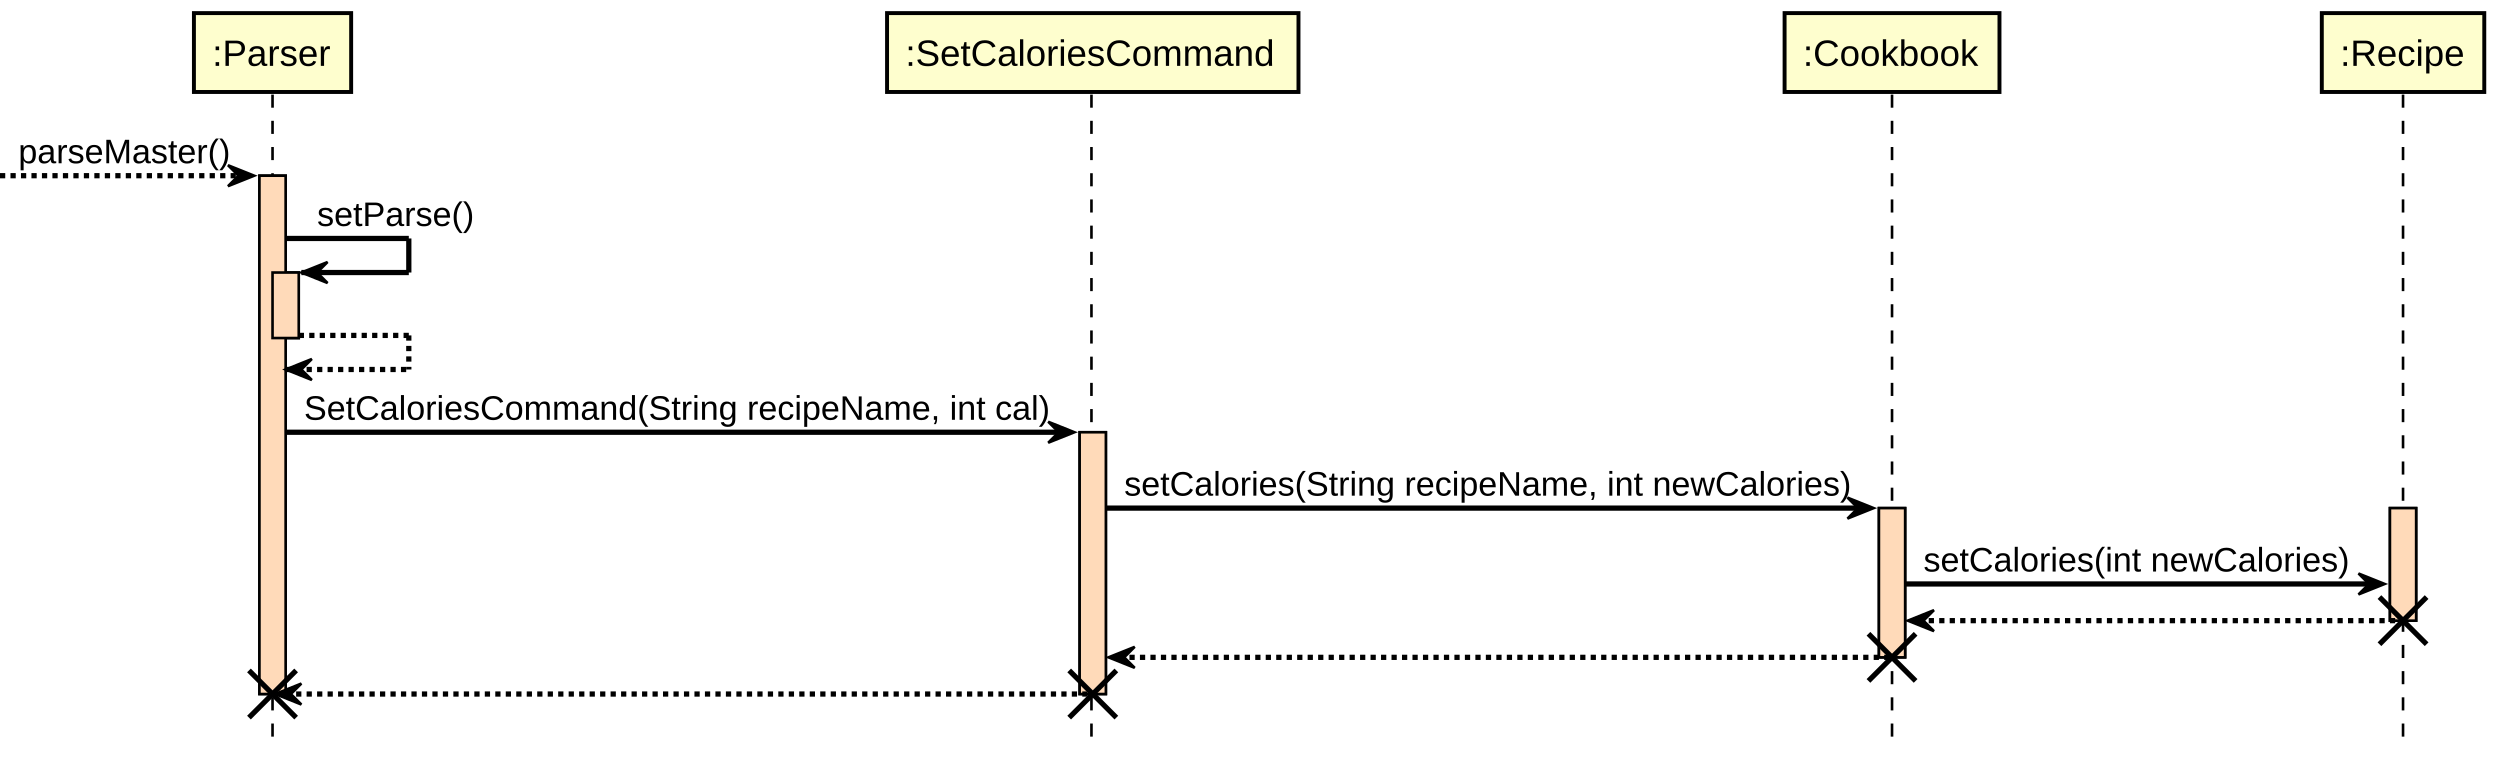
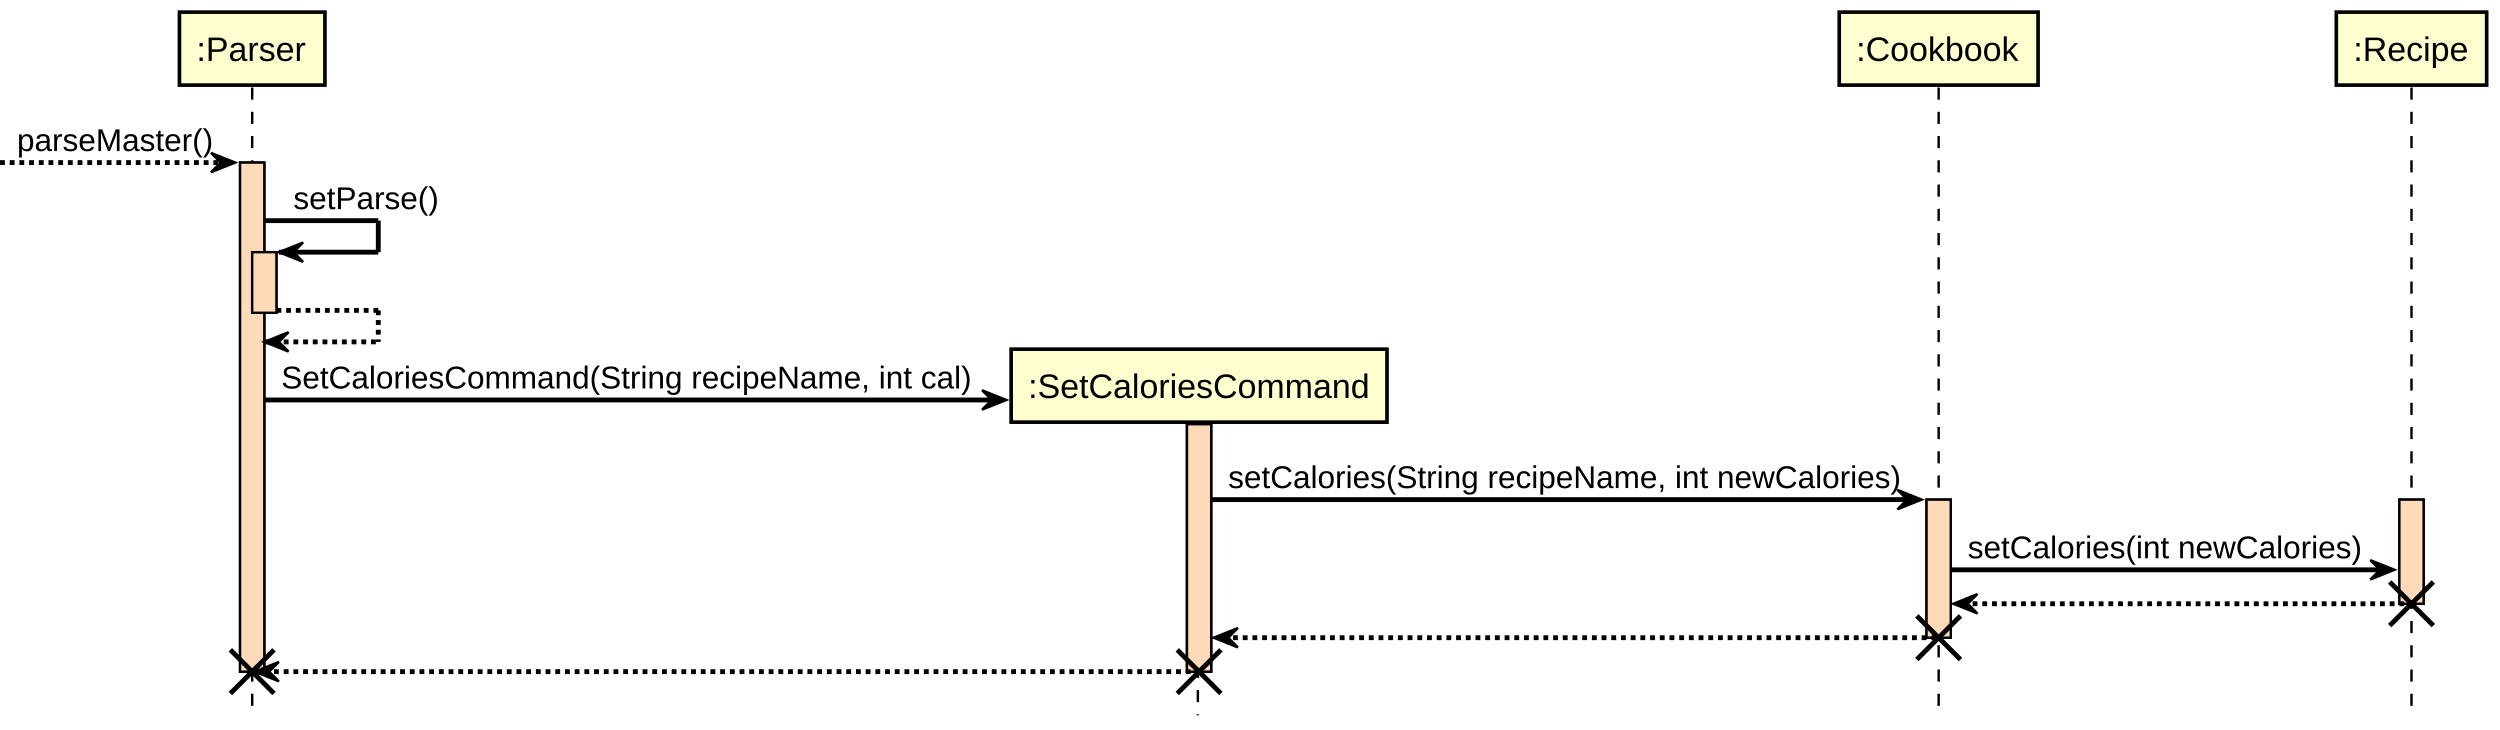
- <svg xmlns="http://www.w3.org/2000/svg" contentScriptType="application/ecmascript" contentStyleType="text/css" height="289px" preserveAspectRatio="none" style="width:954px;height:289px;background:#FFFFFF;" version="1.1" viewBox="0 0 954 289" width="954px" zoomAndPan="magnify">
+ <svg xmlns="http://www.w3.org/2000/svg" contentScriptType="application/ecmascript" contentStyleType="text/css" height="301px" preserveAspectRatio="none" style="width:1031px;height:301px;background:#FFFFFF;" version="1.1" viewBox="0 0 1031 301" width="1031px" zoomAndPan="magnify">
  <defs />
  <g>
-     <rect fill="#FFDAB9" height="197.795" style="stroke:#000000;stroke-width:1.0;" width="10" x="99" y="67.047" />
+     <rect fill="#FFDAB9" height="209.945" style="stroke:#000000;stroke-width:1.0;" width="10" x="99" y="67.047" />
    <rect fill="#FFDAB9" height="25" style="stroke:#000000;stroke-width:1.0;" width="10" x="104" y="103.996" />
-     <rect fill="#FFDAB9" height="99.897" style="stroke:#000000;stroke-width:1.0;" width="10" x="412" y="164.945" />
-     <rect fill="#FFDAB9" height="56.949" style="stroke:#000000;stroke-width:1.0;" width="10" x="717" y="193.894" />
-     <rect fill="#FFDAB9" height="42.949" style="stroke:#000000;stroke-width:1.0;" width="10" x="912" y="193.894" />
-     <line style="stroke:#000000;stroke-width:1.0;stroke-dasharray:5.0,5.0;" x1="104" x2="104" y1="36.099" y2="282.842" />
-     <line style="stroke:#000000;stroke-width:1.0;stroke-dasharray:5.0,5.0;" x1="416.5" x2="416.5" y1="36.099" y2="282.842" />
-     <line style="stroke:#000000;stroke-width:1.0;stroke-dasharray:5.0,5.0;" x1="722" x2="722" y1="36.099" y2="282.842" />
-     <line style="stroke:#000000;stroke-width:1.0;stroke-dasharray:5.0,5.0;" x1="917" x2="917" y1="36.099" y2="282.842" />
+     <rect fill="#FFDAB9" height="102.047" style="stroke:#000000;stroke-width:1.0;" width="10" x="489.5" y="174.945" />
+     <rect fill="#FFDAB9" height="56.949" style="stroke:#000000;stroke-width:1.0;" width="10" x="794.5" y="206.043" />
+     <rect fill="#FFDAB9" height="42.949" style="stroke:#000000;stroke-width:1.0;" width="10" x="989.5" y="206.043" />
+     <line style="stroke:#000000;stroke-width:1.0;stroke-dasharray:5.0,5.0;" x1="104" x2="104" y1="36.099" y2="294.992" />
+     <line style="stroke:#000000;stroke-width:1.0;stroke-dasharray:5.0,5.0;" x1="494" x2="494" y1="174.545" y2="294.992" />
+     <line style="stroke:#000000;stroke-width:1.0;stroke-dasharray:5.0,5.0;" x1="799.5" x2="799.5" y1="36.099" y2="294.992" />
+     <line style="stroke:#000000;stroke-width:1.0;stroke-dasharray:5.0,5.0;" x1="994.5" x2="994.5" y1="36.099" y2="294.992" />
    <rect fill="#FEFECE" height="30.099" style="stroke:#000000;stroke-width:1.5;" width="60" x="74" y="5" />
    <text fill="#000000" font-family="Arial" font-size="14" lengthAdjust="spacing" textLength="46" x="81" y="25.132">:Parser</text>
-     <rect fill="#FEFECE" height="30.099" style="stroke:#000000;stroke-width:1.5;" width="157" x="338.5" y="5" />
-     <text fill="#000000" font-family="Arial" font-size="14" lengthAdjust="spacing" textLength="143" x="345.5" y="25.132">:SetCaloriesCommand</text>
-     <rect fill="#FEFECE" height="30.099" style="stroke:#000000;stroke-width:1.5;" width="82" x="681" y="5" />
-     <text fill="#000000" font-family="Arial" font-size="14" lengthAdjust="spacing" textLength="68" x="688" y="25.132">:Cookbook</text>
-     <rect fill="#FEFECE" height="30.099" style="stroke:#000000;stroke-width:1.5;" width="62" x="886" y="5" />
-     <text fill="#000000" font-family="Arial" font-size="14" lengthAdjust="spacing" textLength="48" x="893" y="25.132">:Recipe</text>
-     <rect fill="#FFDAB9" height="197.795" style="stroke:#000000;stroke-width:1.0;" width="10" x="99" y="67.047" />
+     <rect fill="#FEFECE" height="30.099" style="stroke:#000000;stroke-width:1.5;" width="82" x="758.5" y="5" />
+     <text fill="#000000" font-family="Arial" font-size="14" lengthAdjust="spacing" textLength="68" x="765.5" y="25.132">:Cookbook</text>
+     <rect fill="#FEFECE" height="30.099" style="stroke:#000000;stroke-width:1.5;" width="62" x="963.5" y="5" />
+     <text fill="#000000" font-family="Arial" font-size="14" lengthAdjust="spacing" textLength="48" x="970.5" y="25.132">:Recipe</text>
+     <rect fill="#FFDAB9" height="209.945" style="stroke:#000000;stroke-width:1.0;" width="10" x="99" y="67.047" />
    <rect fill="#FFDAB9" height="25" style="stroke:#000000;stroke-width:1.0;" width="10" x="104" y="103.996" />
-     <rect fill="#FFDAB9" height="99.897" style="stroke:#000000;stroke-width:1.0;" width="10" x="412" y="164.945" />
-     <rect fill="#FFDAB9" height="56.949" style="stroke:#000000;stroke-width:1.0;" width="10" x="717" y="193.894" />
-     <rect fill="#FFDAB9" height="42.949" style="stroke:#000000;stroke-width:1.0;" width="10" x="912" y="193.894" />
+     <rect fill="#FFDAB9" height="102.047" style="stroke:#000000;stroke-width:1.0;" width="10" x="489.5" y="174.945" />
+     <rect fill="#FFDAB9" height="56.949" style="stroke:#000000;stroke-width:1.0;" width="10" x="794.5" y="206.043" />
+     <rect fill="#FFDAB9" height="42.949" style="stroke:#000000;stroke-width:1.0;" width="10" x="989.5" y="206.043" />
    <polygon fill="#000000" points="87,63.047,97,67.047,87,71.047,91,67.047" style="stroke:#000000;stroke-width:1.0;" />
    <line style="stroke:#000000;stroke-width:2.0;stroke-dasharray:2.0,2.0;" x1="0" x2="93" y1="67.047" y2="67.047" />
    <text fill="#000000" font-family="Arial" font-size="13" lengthAdjust="spacing" textLength="80" x="7" y="62.292">parseMaster()</text>
    <line style="stroke:#000000;stroke-width:2.0;" x1="109" x2="156" y1="90.996" y2="90.996" />
    <line style="stroke:#000000;stroke-width:2.0;" x1="156" x2="156" y1="90.996" y2="103.996" />
    <line style="stroke:#000000;stroke-width:2.0;" x1="115" x2="156" y1="103.996" y2="103.996" />
    <polygon fill="#000000" points="125,99.996,115,103.996,125,107.996,121,103.996" style="stroke:#000000;stroke-width:1.0;" />
    <text fill="#000000" font-family="Arial" font-size="13" lengthAdjust="spacing" textLength="60" x="121" y="86.241">setParse()</text>
    <line style="stroke:#000000;stroke-width:2.0;stroke-dasharray:2.0,2.0;" x1="114" x2="156" y1="127.996" y2="127.996" />
    <line style="stroke:#000000;stroke-width:2.0;stroke-dasharray:2.0,2.0;" x1="156" x2="156" y1="127.996" y2="140.996" />
    <line style="stroke:#000000;stroke-width:2.0;stroke-dasharray:2.0,2.0;" x1="109" x2="156" y1="140.996" y2="140.996" />
    <polygon fill="#000000" points="119,136.996,109,140.996,119,144.996,115,140.996" style="stroke:#000000;stroke-width:1.0;" />
-     <polygon fill="#000000" points="400,160.945,410,164.945,400,168.945,404,164.945" style="stroke:#000000;stroke-width:1.0;" />
-     <line style="stroke:#000000;stroke-width:2.0;" x1="109" x2="406" y1="164.945" y2="164.945" />
+     <polygon fill="#000000" points="405,160.945,415,164.945,405,168.945,409,164.945" style="stroke:#000000;stroke-width:1.0;" />
+     <line style="stroke:#000000;stroke-width:2.0;" x1="109" x2="411" y1="164.945" y2="164.945" />
    <text fill="#000000" font-family="Arial" font-size="13" lengthAdjust="spacing" textLength="284" x="116" y="160.19">SetCaloriesCommand(String recipeName, int cal)</text>
-     <polygon fill="#000000" points="705,189.894,715,193.894,705,197.894,709,193.894" style="stroke:#000000;stroke-width:1.0;" />
-     <line style="stroke:#000000;stroke-width:2.0;" x1="422" x2="711" y1="193.894" y2="193.894" />
-     <text fill="#000000" font-family="Arial" font-size="13" lengthAdjust="spacing" textLength="276" x="429" y="189.139">setCalories(String recipeName, int newCalories)</text>
-     <polygon fill="#000000" points="900,218.842,910,222.842,900,226.842,904,222.842" style="stroke:#000000;stroke-width:1.0;" />
-     <line style="stroke:#000000;stroke-width:2.0;" x1="727" x2="906" y1="222.842" y2="222.842" />
-     <text fill="#000000" font-family="Arial" font-size="13" lengthAdjust="spacing" textLength="161" x="734" y="218.087">setCalories(int newCalories)</text>
-     <polygon fill="#000000" points="738,232.842,728,236.842,738,240.842,734,236.842" style="stroke:#000000;stroke-width:1.0;" />
-     <line style="stroke:#000000;stroke-width:2.0;stroke-dasharray:2.0,2.0;" x1="732" x2="916" y1="236.842" y2="236.842" />
-     <line style="stroke:#000000;stroke-width:2.0;" x1="908" x2="926" y1="227.842" y2="245.842" />
-     <line style="stroke:#000000;stroke-width:2.0;" x1="908" x2="926" y1="245.842" y2="227.842" />
-     <polygon fill="#000000" points="433,246.842,423,250.842,433,254.842,429,250.842" style="stroke:#000000;stroke-width:1.0;" />
-     <line style="stroke:#000000;stroke-width:2.0;stroke-dasharray:2.0,2.0;" x1="427" x2="721" y1="250.842" y2="250.842" />
-     <line style="stroke:#000000;stroke-width:2.0;" x1="713" x2="731" y1="241.842" y2="259.842" />
-     <line style="stroke:#000000;stroke-width:2.0;" x1="713" x2="731" y1="259.842" y2="241.842" />
-     <polygon fill="#000000" points="115,260.842,105,264.842,115,268.842,111,264.842" style="stroke:#000000;stroke-width:1.0;" />
-     <line style="stroke:#000000;stroke-width:2.0;stroke-dasharray:2.0,2.0;" x1="109" x2="416" y1="264.842" y2="264.842" />
-     <line style="stroke:#000000;stroke-width:2.0;" x1="408" x2="426" y1="255.842" y2="273.842" />
-     <line style="stroke:#000000;stroke-width:2.0;" x1="408" x2="426" y1="273.842" y2="255.842" />
-     <line style="stroke:#000000;stroke-width:2.0;" x1="95" x2="113" y1="255.842" y2="273.842" />
-     <line style="stroke:#000000;stroke-width:2.0;" x1="95" x2="113" y1="273.842" y2="255.842" />
+     <rect fill="#FEFECE" height="30.099" style="stroke:#000000;stroke-width:1.5;" width="155" x="417" y="143.996" />
+     <text fill="#000000" font-family="Arial" font-size="14" lengthAdjust="spacing" textLength="141" x="424" y="164.128">:SetCaloriesCommand</text>
+     <polygon fill="#000000" points="782.5,202.043,792.5,206.043,782.5,210.043,786.5,206.043" style="stroke:#000000;stroke-width:1.0;" />
+     <line style="stroke:#000000;stroke-width:2.0;" x1="499.5" x2="788.5" y1="206.043" y2="206.043" />
+     <text fill="#000000" font-family="Arial" font-size="13" lengthAdjust="spacing" textLength="276" x="506.5" y="201.289">setCalories(String recipeName, int newCalories)</text>
+     <polygon fill="#000000" points="977.5,230.992,987.5,234.992,977.5,238.992,981.5,234.992" style="stroke:#000000;stroke-width:1.0;" />
+     <line style="stroke:#000000;stroke-width:2.0;" x1="804.5" x2="983.5" y1="234.992" y2="234.992" />
+     <text fill="#000000" font-family="Arial" font-size="13" lengthAdjust="spacing" textLength="161" x="811.5" y="230.237">setCalories(int newCalories)</text>
+     <polygon fill="#000000" points="815.5,244.992,805.5,248.992,815.5,252.992,811.5,248.992" style="stroke:#000000;stroke-width:1.0;" />
+     <line style="stroke:#000000;stroke-width:2.0;stroke-dasharray:2.0,2.0;" x1="809.5" x2="993.5" y1="248.992" y2="248.992" />
+     <line style="stroke:#000000;stroke-width:2.0;" x1="985.5" x2="1003.5" y1="239.992" y2="257.992" />
+     <line style="stroke:#000000;stroke-width:2.0;" x1="985.5" x2="1003.5" y1="257.992" y2="239.992" />
+     <polygon fill="#000000" points="510.5,258.992,500.5,262.992,510.5,266.992,506.5,262.992" style="stroke:#000000;stroke-width:1.0;" />
+     <line style="stroke:#000000;stroke-width:2.0;stroke-dasharray:2.0,2.0;" x1="504.5" x2="798.5" y1="262.992" y2="262.992" />
+     <line style="stroke:#000000;stroke-width:2.0;" x1="790.5" x2="808.5" y1="253.992" y2="271.992" />
+     <line style="stroke:#000000;stroke-width:2.0;" x1="790.5" x2="808.5" y1="271.992" y2="253.992" />
+     <polygon fill="#000000" points="115,272.992,105,276.992,115,280.992,111,276.992" style="stroke:#000000;stroke-width:1.0;" />
+     <line style="stroke:#000000;stroke-width:2.0;stroke-dasharray:2.0,2.0;" x1="109" x2="493.5" y1="276.992" y2="276.992" />
+     <line style="stroke:#000000;stroke-width:2.0;" x1="485.5" x2="503.5" y1="267.992" y2="285.992" />
+     <line style="stroke:#000000;stroke-width:2.0;" x1="485.5" x2="503.5" y1="285.992" y2="267.992" />
+     <line style="stroke:#000000;stroke-width:2.0;" x1="95" x2="113" y1="267.992" y2="285.992" />
+     <line style="stroke:#000000;stroke-width:2.0;" x1="95" x2="113" y1="285.992" y2="267.992" />
  </g>
</svg>
